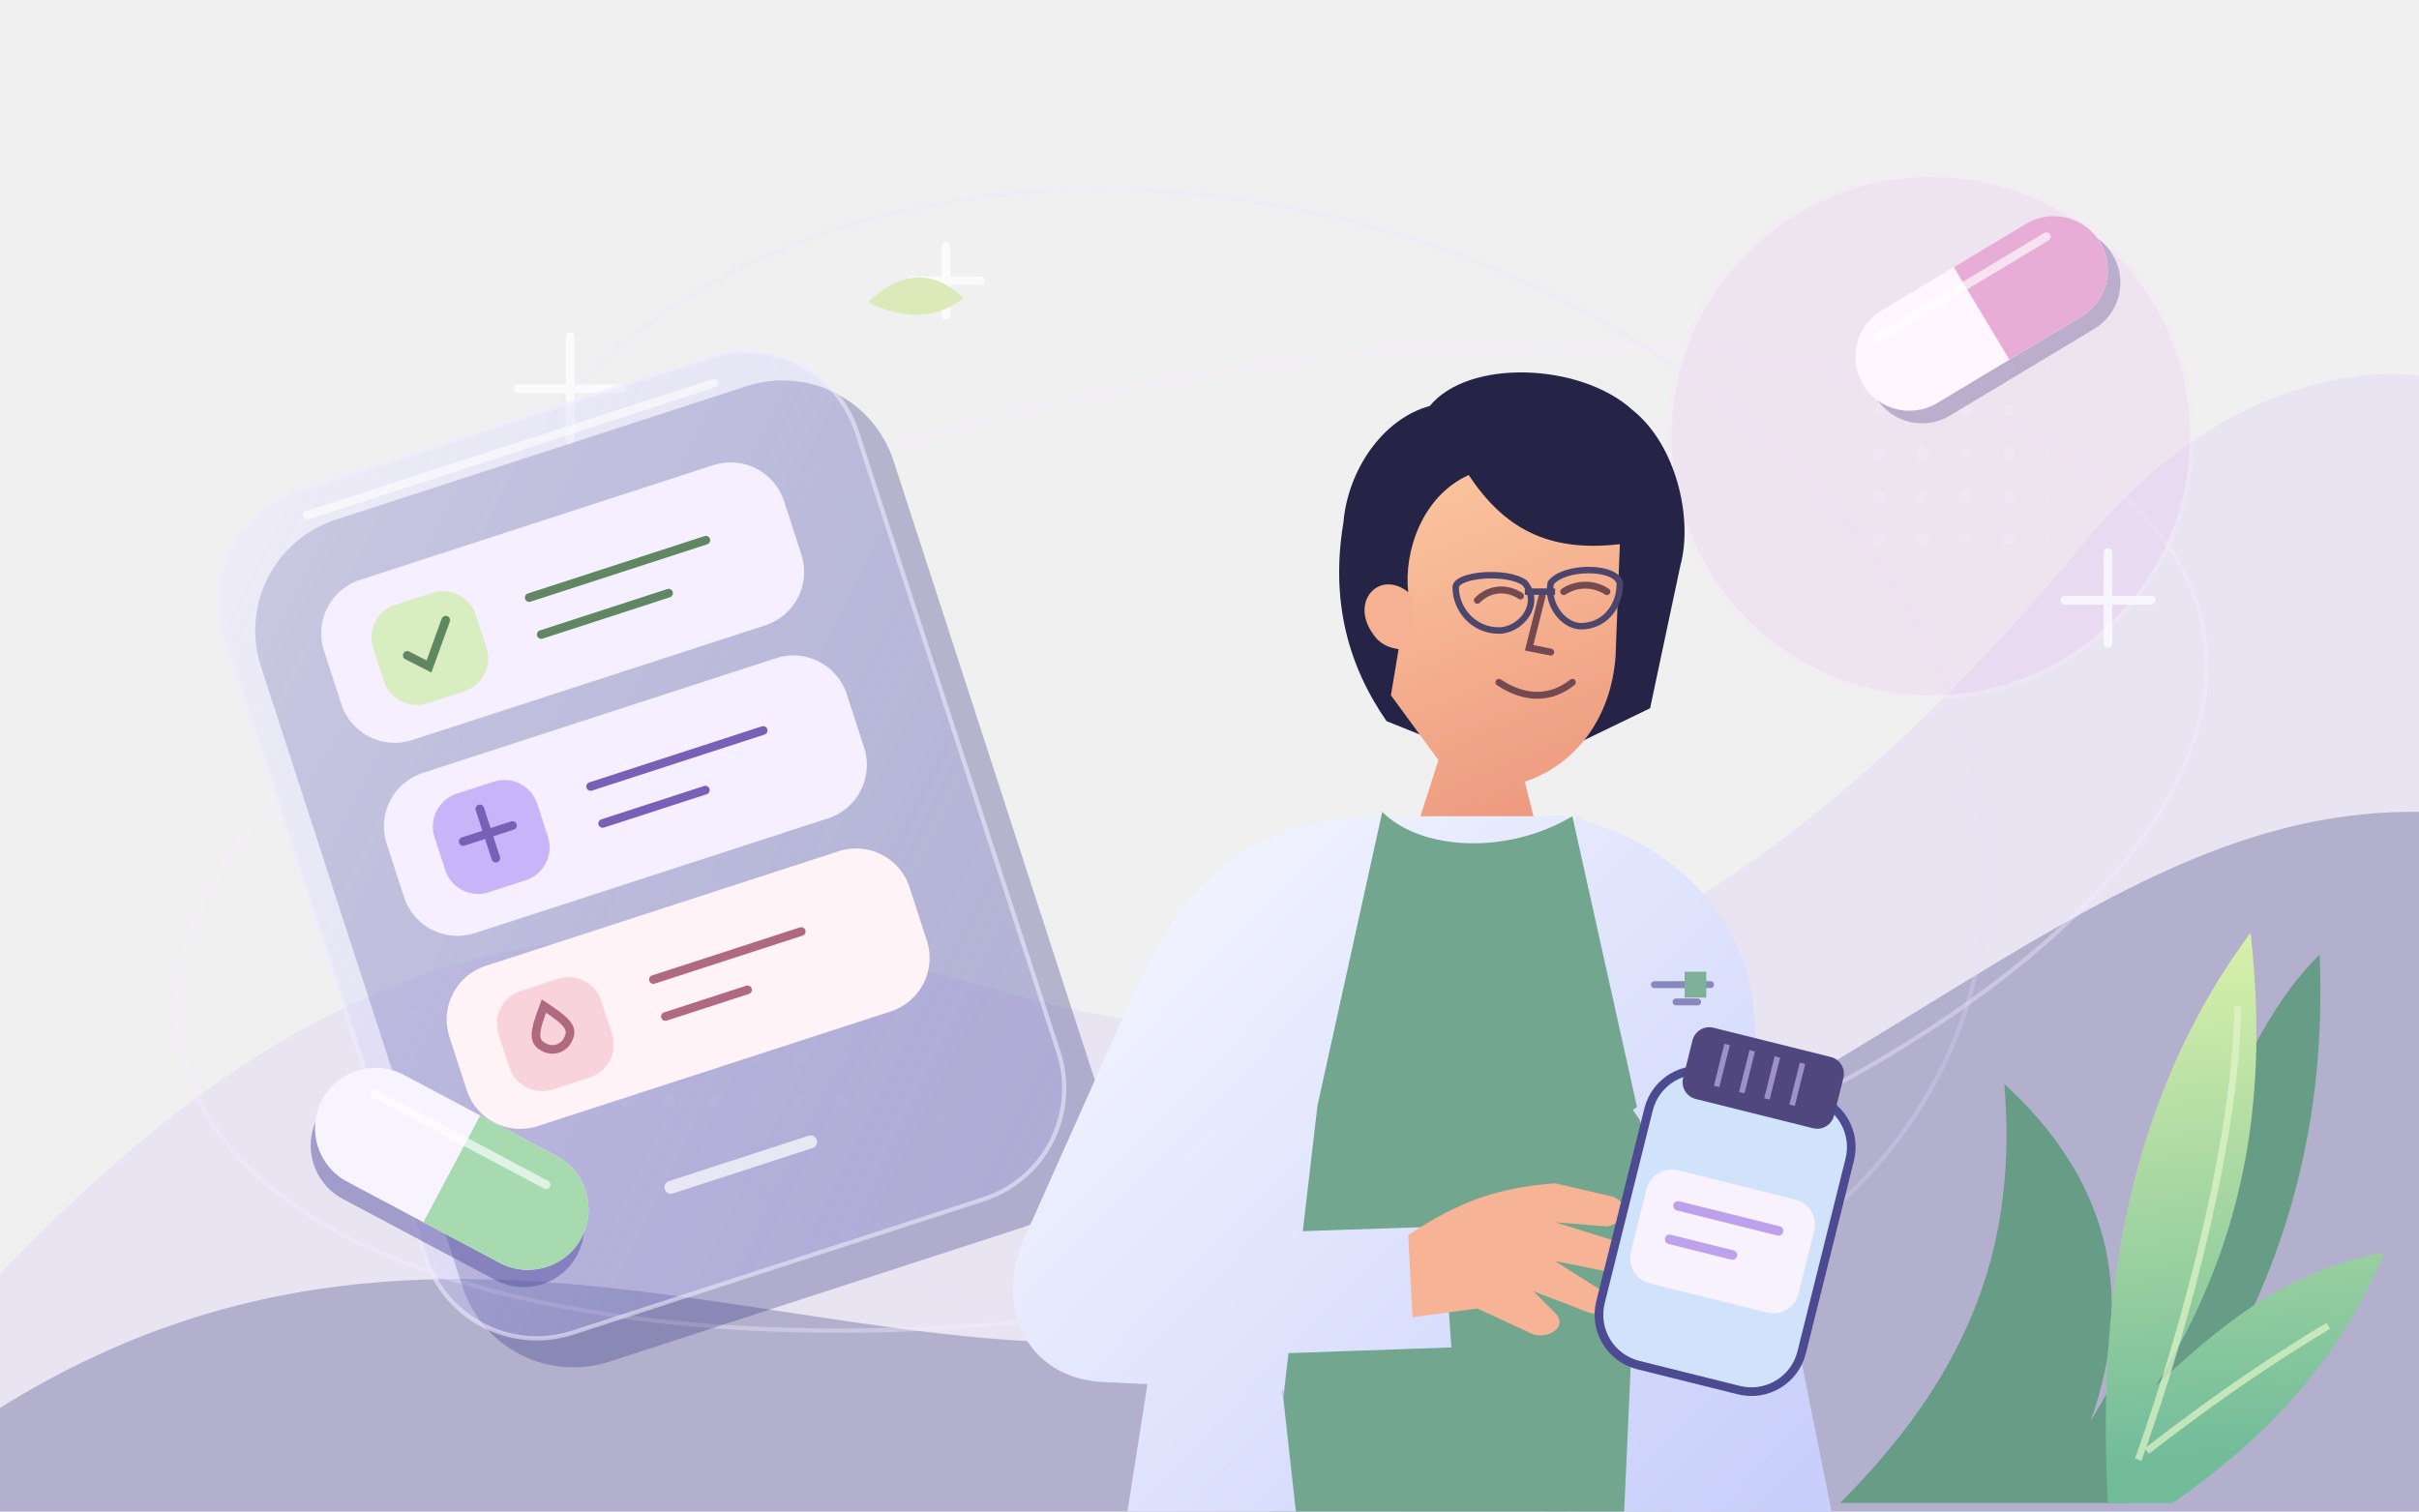
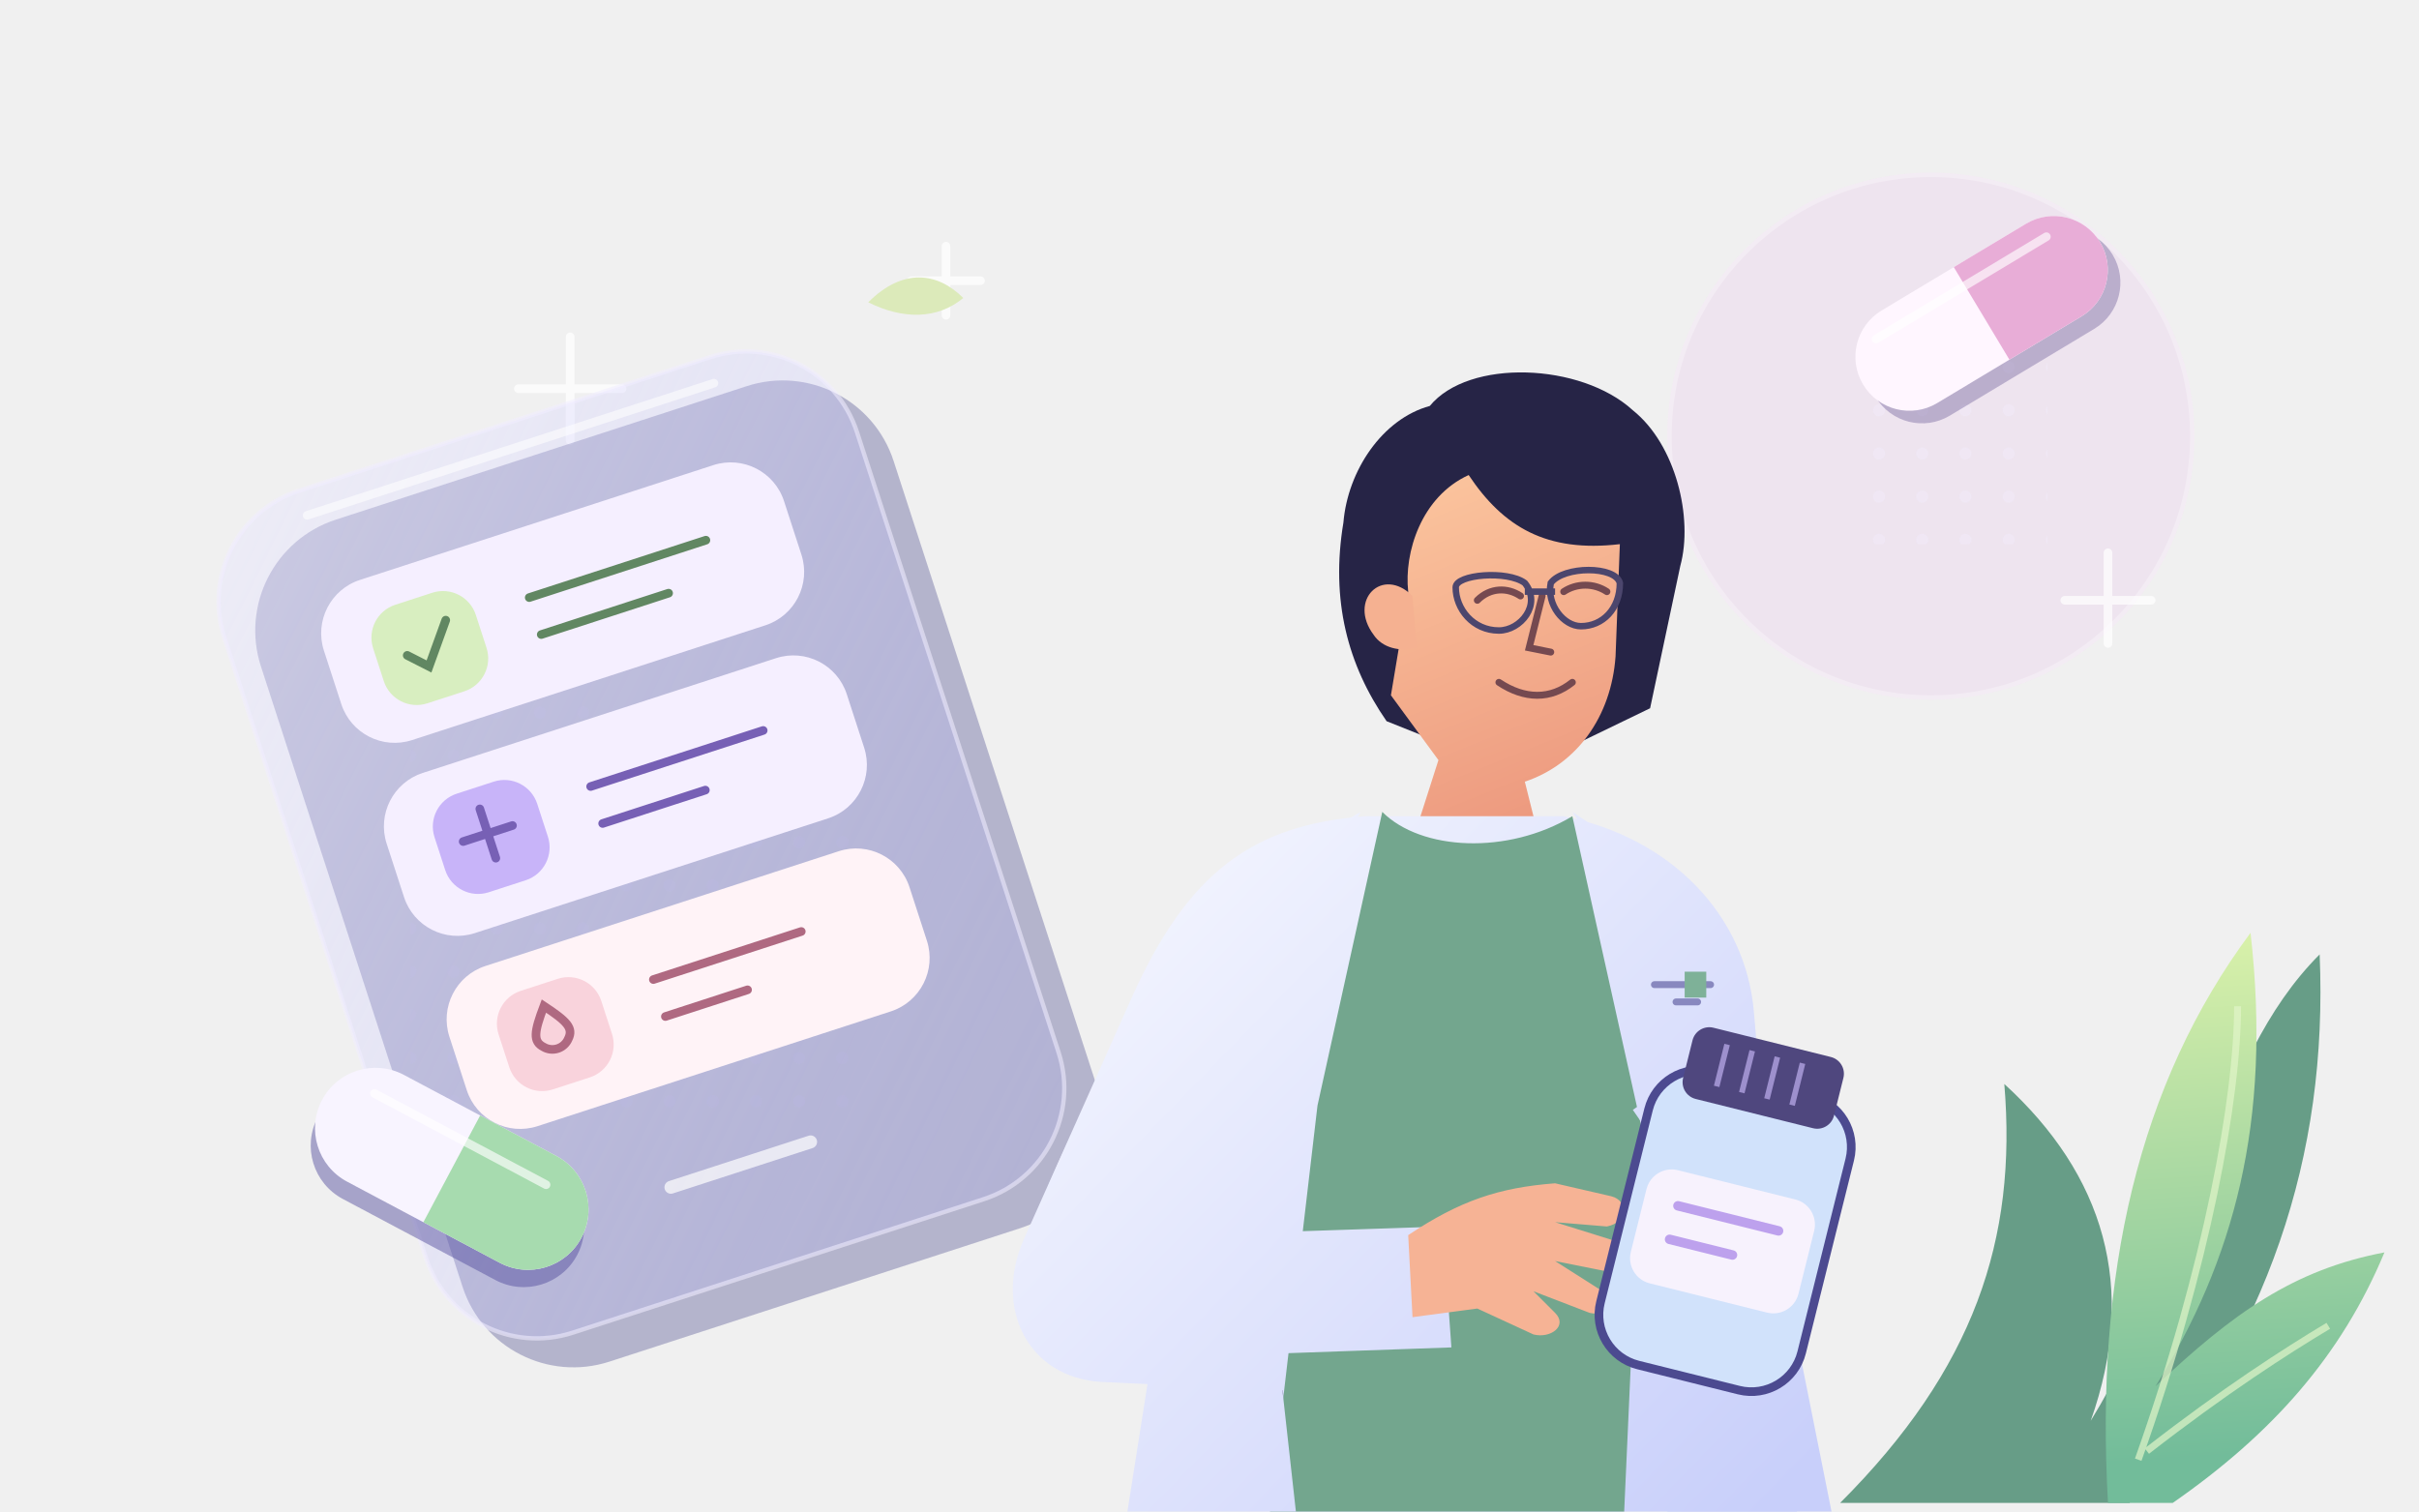
<svg xmlns="http://www.w3.org/2000/svg" viewBox="0 0 560 350" fill="none">
  <defs>
    <linearGradient id="coat" x1="252" y1="161" x2="427" y2="331" gradientUnits="userSpaceOnUse">
      <stop stop-color="#FAFBFF" />
      <stop offset="1" stop-color="#C8CFFA" />
    </linearGradient>
    <linearGradient id="lens" x1="62" y1="76" x2="270" y2="280" gradientUnits="userSpaceOnUse">
      <stop stop-color="#EFEDFF" stop-opacity=".46" />
      <stop offset="1" stop-color="#A5A5FF" stop-opacity=".12" />
    </linearGradient>
    <linearGradient id="skin" x1="306" y1="96" x2="347" y2="198" gradientUnits="userSpaceOnUse">
      <stop stop-color="#FFD0A6" />
      <stop offset="1" stop-color="#EC977D" />
    </linearGradient>
    <linearGradient id="leaf" x1="494" y1="215" x2="502" y2="338" gradientUnits="userSpaceOnUse">
      <stop stop-color="#DBF2AA" />
      <stop offset="1" stop-color="#72BC9A" />
    </linearGradient>
    <pattern id="grid" width="14" height="14" patternUnits="userSpaceOnUse">
      <path d="M0 0h14v14" stroke="#F3F0FF" stroke-opacity=".3" stroke-width="1" />
    </pattern>
    <pattern id="dots" width="10" height="10" patternUnits="userSpaceOnUse">
      <circle cx="5" cy="5" r="1.4" fill="#F5F0FF" fill-opacity=".34" />
    </pattern>
  </defs>
-   <path d="M0 295C82 209 146 205 234 230c100 29 178-19 249-105 29-35 61-40 77-38v263H0Z" fill="#C1A5FF" opacity=".16" />
-   <path d="M0 326c114-71 212 12 313-25 124-46 174-114 247-113v162H0Z" fill="#24256C" opacity=".27" />
-   <ellipse cx="276" cy="194" rx="239" ry="105" transform="rotate(-12 276 194)" stroke="#F4EEFF" stroke-opacity=".38" />
-   <ellipse cx="283" cy="181" rx="180" ry="133" transform="rotate(16 283 181)" stroke="#E8DDFF" stroke-opacity=".24" />
  <circle cx="447" cy="101" r="61" fill="#EBBBED" opacity=".23" />
  <circle cx="447" cy="101" r="60.5" stroke="#FFF" stroke-opacity=".3" />
  <path d="M427 78h47v48h-47z" fill="url(#dots)" />
  <path d="M95 159h105v104H95z" fill="url(#dots)" />
  <path d="M132 78v24m-12-12h24M488 128v21m-10-10h20M219 57v16m-8-8h16" stroke="#FFF" stroke-opacity=".7" stroke-width="2" stroke-linecap="round" />
  <g transform="rotate(-18 166 201)">
    <rect x="80" y="97" width="154" height="205" rx="27" fill="#2B297A" fill-opacity=".3" />
    <rect x="74" y="88" width="154" height="205" rx="27" fill="url(#lens)" stroke="#F1EEFF" stroke-opacity=".56" />
    <path d="M101 94h99" stroke="white" stroke-opacity=".55" stroke-width="2" stroke-linecap="round" />
    <rect x="95" y="112" width="112" height="39" rx="13" fill="#F5EFFF" />
    <rect x="106" y="120" width="25" height="24" rx="8" fill="#D8EEC0" />
    <path d="m113 132 4 4 7-9M144 128h43m-43 9h31" stroke="#618762" stroke-width="2" stroke-linecap="round" />
    <rect x="95" y="159" width="112" height="39" rx="13" fill="#F5EFFF" />
    <rect x="106" y="166" width="25" height="24" rx="8" fill="#C8B4F9" />
    <path d="M118 171v12m-6-6h12m20-3h42m-42 9h25" stroke="#7760B5" stroke-width="2" stroke-linecap="round" />
    <rect x="95" y="206" width="112" height="39" rx="13" fill="#FFF3F7" />
    <rect x="106" y="214" width="25" height="24" rx="8" fill="#F9D3DC" />
    <path d="M118 219c-4 5-5 7-3 9a4 4 0 0 0 6 0c2-2 1-4-3-9Zm26 2h36m-36 9h20" stroke="#AF6981" stroke-width="2" stroke-linecap="round" />
    <path d="M133 268h34" stroke="#FFF" stroke-opacity=".7" stroke-width="3" stroke-linecap="round" />
  </g>
  <g transform="rotate(28 105 272)">
    <rect x="70" y="257" width="68" height="28" rx="14" fill="#4E489A" opacity=".46" transform="translate(1 4)" />
    <rect x="70" y="257" width="68" height="28" rx="14" fill="#F8F4FF" />
    <path d="M104 257h20a14 14 0 0 1 0 28h-20z" fill="#A7DBAF" />
    <path d="M80 264h45" stroke="#FFF" stroke-opacity=".65" stroke-width="2" stroke-linecap="round" />
  </g>
  <path d="M426 348c31-31 41-61 38-97 23 21 31 47 20 78 25-41 28-83 53-108 2 47-12 88-44 127z" fill="#679D87" />
  <path d="M488 348c-3-53 7-97 33-132 5 44-4 76-22 105 18-17 32-27 53-31-10 24-26 42-49 58z" fill="url(#leaf)" />
  <path d="M495 338c16-45 23-84 23-105m-21 103c18-14 32-23 42-29" stroke="#E1F6CA" stroke-opacity=".7" stroke-width="1.6" />
  <path d="M282 342l8-83 75-13 29 96z" fill="#6F6C9A" />
  <path d="M296 292h79l14 58h-93z" fill="url(#grid)" />
  <path d="M321 167c-9-13-13-28-10-46 1-12 9-24 20-27 9-11 35-10 47 1 10 8 14 25 11 36l-7 33-31 15z" fill="#262446" />
  <path d="M322 161l4-24c-1-9 3-22 14-27 8 12 18 18 35 16l-1 26c-1 14-9 25-21 29l4 16-32 4 8-25z" fill="url(#skin)" />
  <path d="M327 138c-7-7-15 1-9 9 2 3 6 4 10 3" fill="#F5B191" />
  <path d="M342 139c3-3 7-3 10-1m10-1c3-2 7-2 10 0m-15 1-3 12 5 1m-12 7c6 4 12 4 17 0" stroke="#754950" stroke-width="1.6" stroke-linecap="round" />
  <path d="M337 136c0-3 12-4 16-1 4 5-1 11-6 11-6 0-10-5-10-10Zm22-1c3-4 15-4 16 0 0 6-4 10-9 10-4 0-8-5-7-10Zm-6 2h7" stroke="#4C466D" stroke-width="1.5" />
  <path d="M316 189c-26 2-41 13-54 42l-25 56c-7 16 1 32 18 33l42 2 2 28h117l-10-116c-2-22-19-40-44-45z" fill="url(#coat)" />
  <path d="M320 188c9 9 29 10 44 1l16 72-4 89h-82l11-94z" fill="#73A68E" />
  <path d="m315 188-19 11-16 42 21 12-10 16 9 81h-39l14-89m89-73 18 12 16 43-20 14 9 13-1 80h38l-20-100" fill="url(#coat)" />
  <path d="M383 228h13m-8 4h5m1 36h13v15h-13" stroke="#8888BF" stroke-width="1.6" stroke-linecap="round" />
  <path d="M390 225h5v6h-5z" fill="#7EB198" />
  <path d="M267 234c-12 11-23 36-30 55-5 13 1 25 14 26l85-3-2-28-60 2 12-38" fill="url(#coat)" />
  <path d="M326 286c12-8 21-11 34-12l13 3c4 1 4 6-1 7l-12-1 16 5c4 2 4 6-1 7l-15-3 11 7c3 2 1 6-3 5l-13-5 5 5c3 3-1 6-5 5l-13-6-15 2z" fill="#F6B395" />
  <g transform="rotate(14 395 286)">
    <rect x="375" y="249" width="48" height="70" rx="12" fill="#D1E2FB" stroke="#4C4A90" stroke-width="2" />
    <rect x="381" y="239" width="36" height="17" rx="4" fill="#4F477E" />
    <path d="M389 242v10m6-10v10m6-10v10m6-10v10" stroke="#9D90CD" stroke-width="1.3" />
    <rect x="379" y="273" width="40" height="27" rx="6" fill="#F7F2FD" />
    <path d="M387 281h24m-24 8h15" stroke="#BDA1ED" stroke-width="2.2" stroke-linecap="round" />
  </g>
  <g transform="rotate(-31 459 73)">
    <rect x="427" y="60" width="64" height="25" rx="12.5" fill="#4B3881" opacity=".32" transform="translate(1 4)" />
    <rect x="427" y="60" width="64" height="25" rx="12.5" fill="#FFF6FF" />
    <path d="M459 60h19.5a12.5 12.5 0 0 1 0 25H459z" fill="#E8ADD7" />
    <path d="M435 65h46" stroke="white" stroke-opacity=".65" stroke-width="2" stroke-linecap="round" />
  </g>
  <path d="M201 70c8 4 16 4 22-1-6-6-14-7-22 1Z" fill="#DCEABA" />
</svg>
